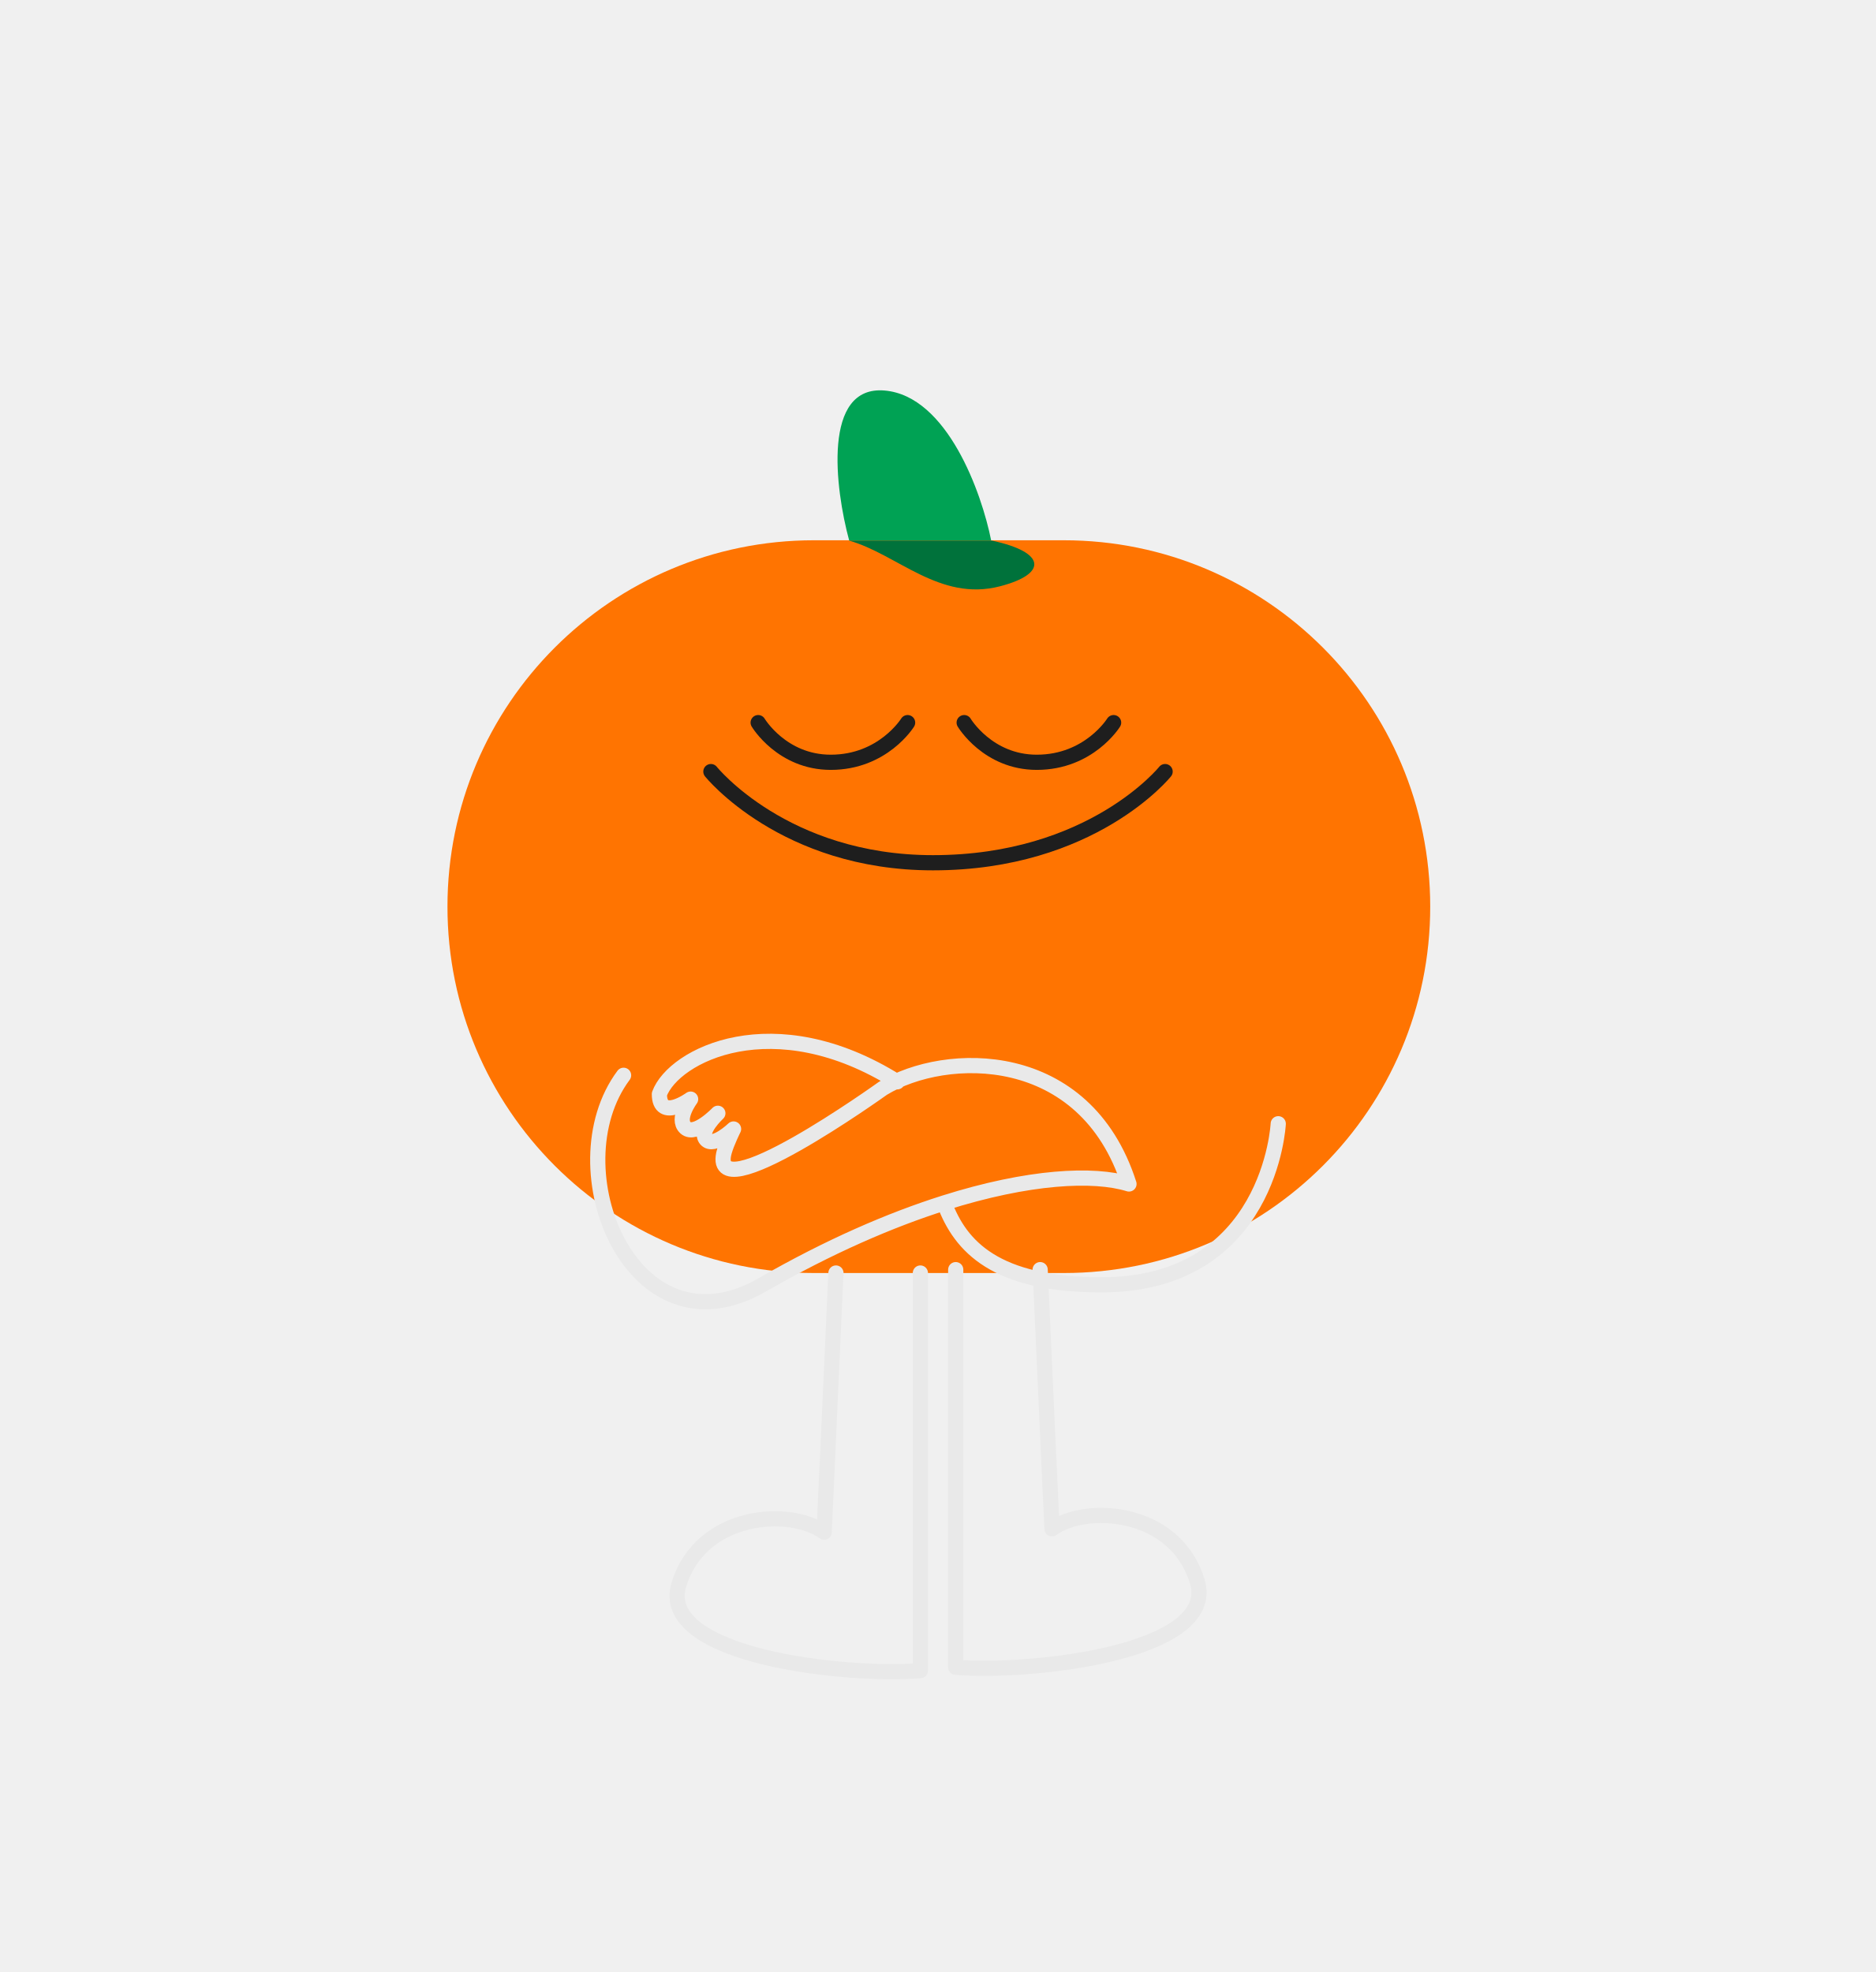
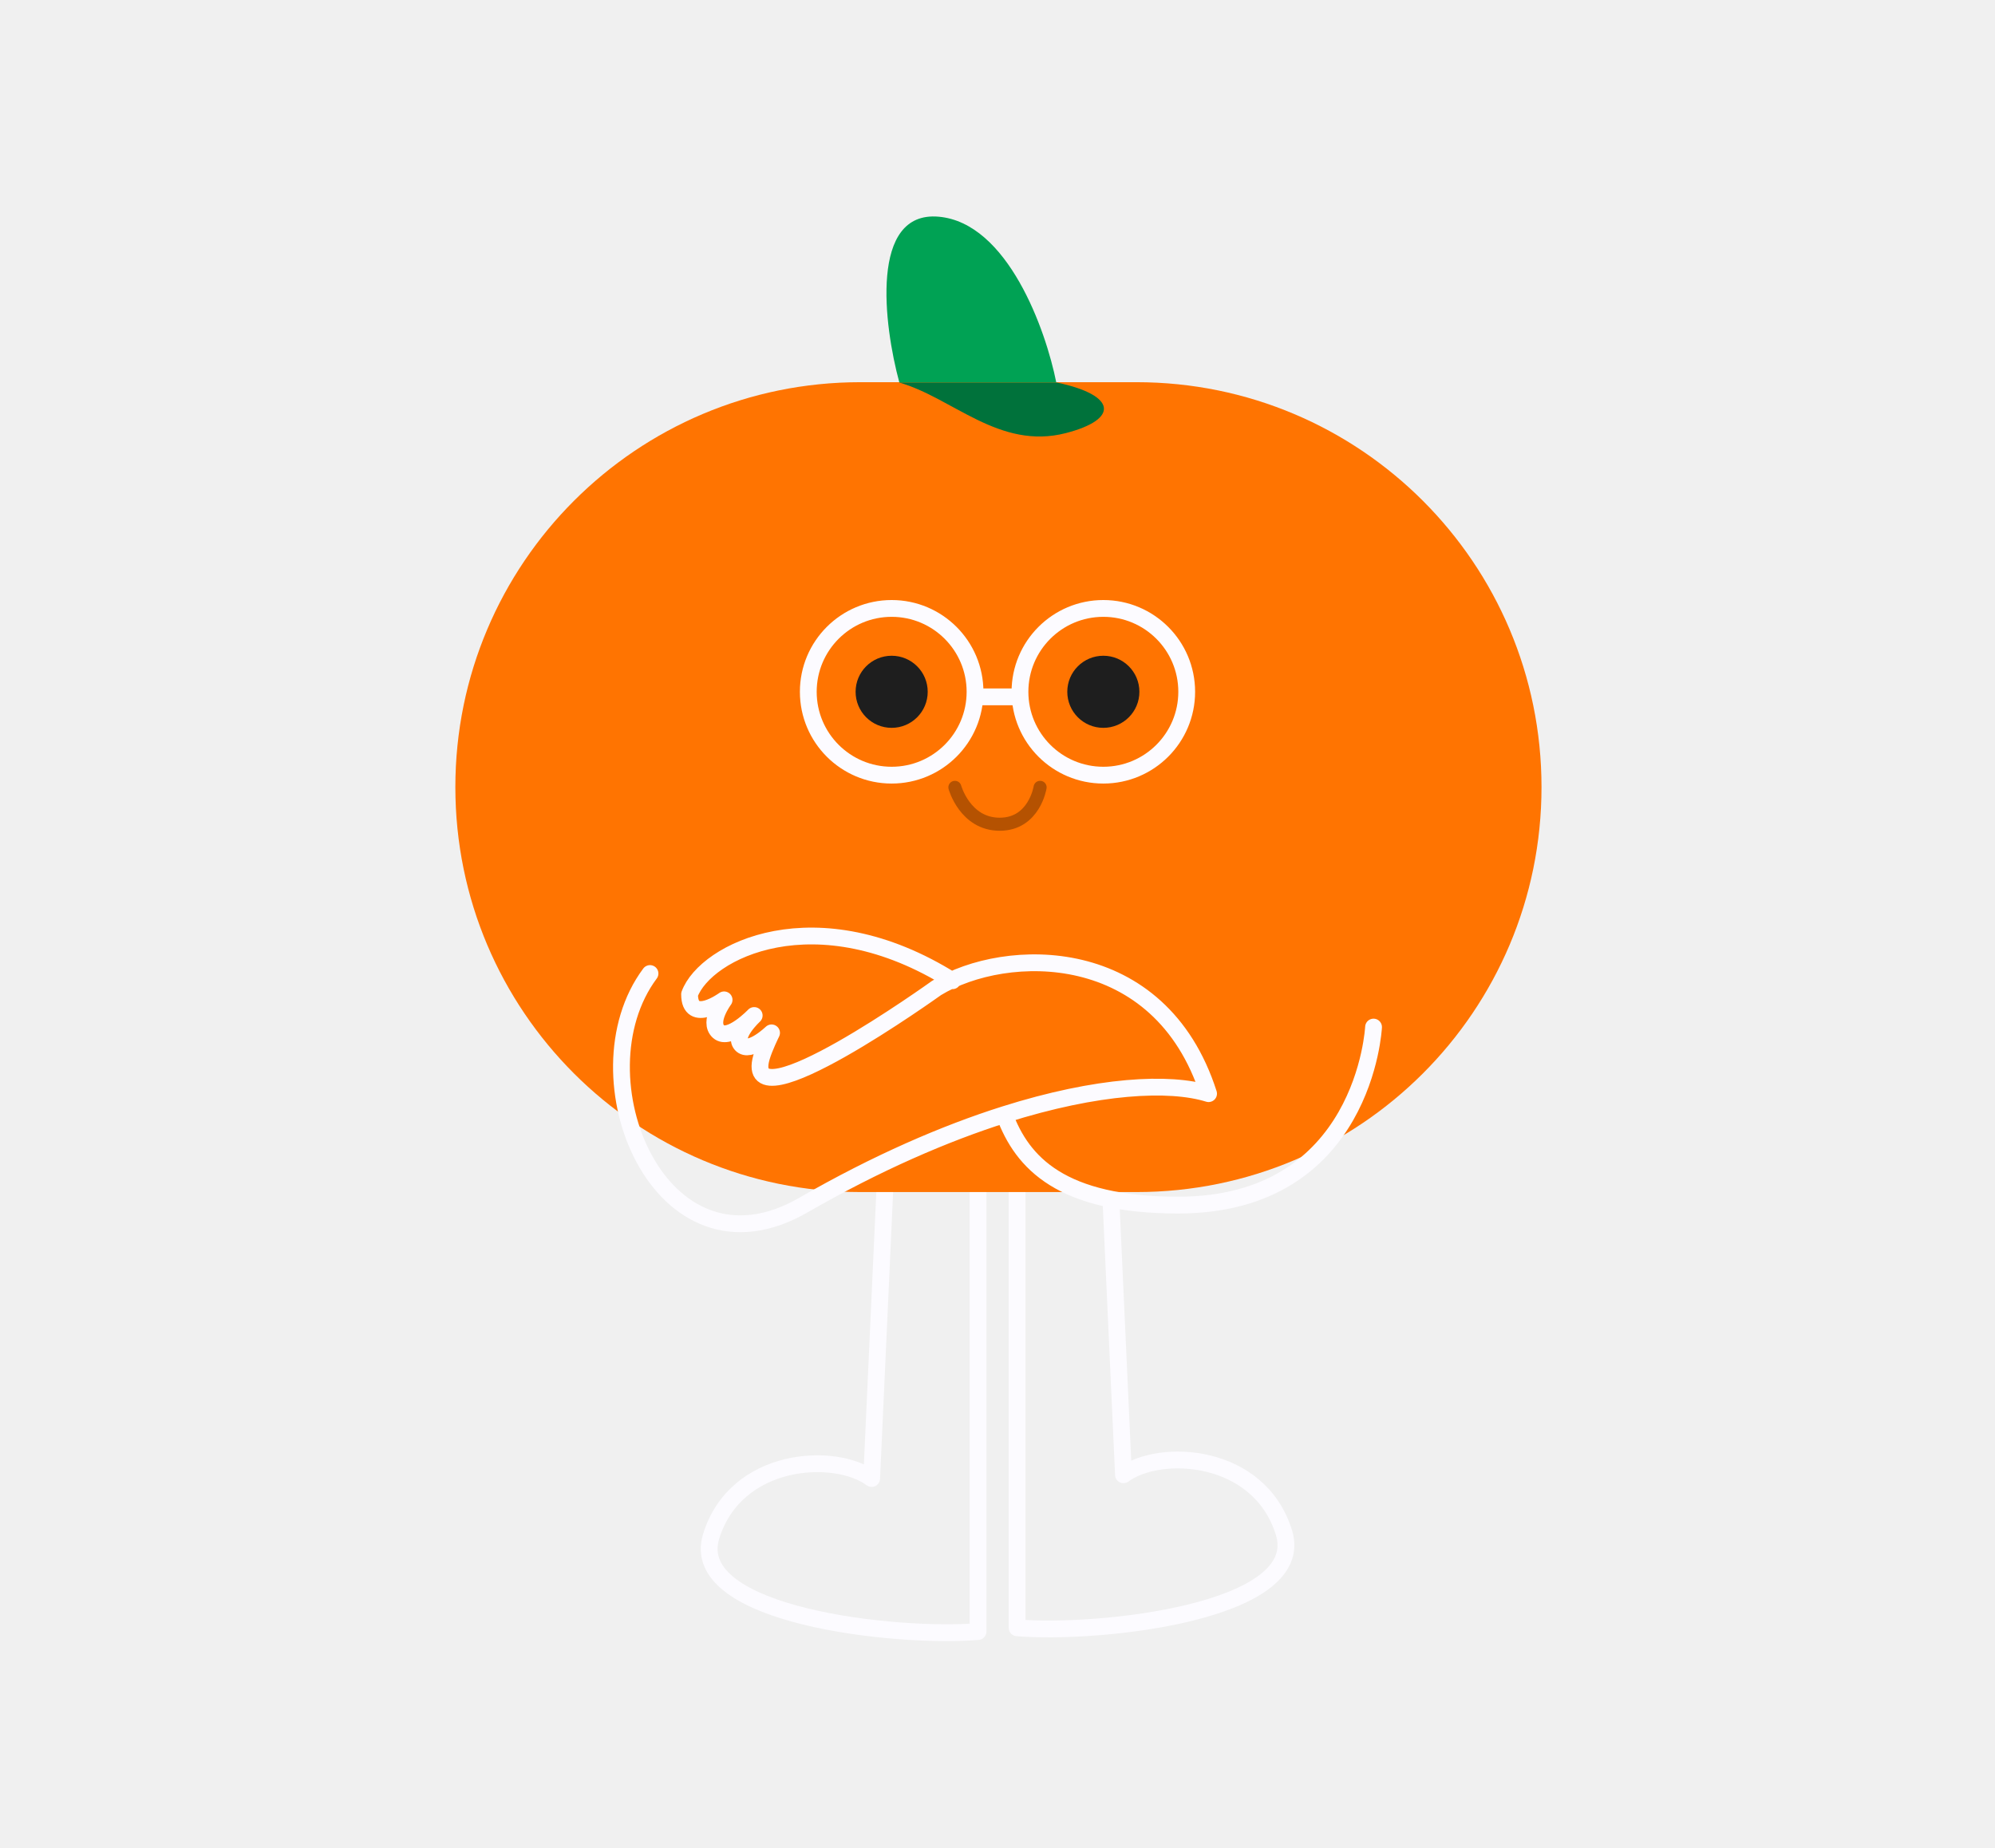
- <svg xmlns="http://www.w3.org/2000/svg" width="1111" height="1168" viewBox="0 0 1111 1168" fill="none">
-   <g clip-path="url(#clip0_679_154)">
-     <rect x="265" y="320" width="582" height="434" rx="217" fill="#FF7401" />
-     <path d="M615.999 752L622.999 905.5C642.666 891 695.799 893.7 708.999 936.5C722.199 979.3 608.999 991.167 565.999 987.5V752" stroke="#E9E9E9" stroke-width="9" stroke-linecap="round" stroke-linejoin="round" />
-     <path d="M495.064 754L488.063 907.5C468.397 893 415.264 895.7 402.064 938.5C388.864 981.3 502.064 993.167 545.064 989.5V754" stroke="#E9E9E9" stroke-width="9" stroke-linecap="round" stroke-linejoin="round" />
-     <path d="M523.933 231.311C486.934 228.079 494.502 289.215 502.911 320.188H587C581.394 291.909 560.933 234.543 523.933 231.311Z" fill="#00A254" />
-     <path d="M592.102 347.285C620.488 339.961 619.635 327.062 587.469 320.21L502.892 320.21C531.325 328.248 556.443 356.485 592.102 347.285Z" fill="#00723B" />
-     <path d="M757 665.584C757 665.584 752.348 760.986 652.321 760.986C589.768 760.986 568.773 738.48 559.191 712.487M369.298 636.886C328.202 691.956 374.725 805.196 451.491 760.986C491.004 738.23 527.423 722.543 559.191 712.487C609.234 696.646 647.735 694.779 668.604 701.263C642.55 619.978 560 622 522.828 644.642C522.828 644.642 418.169 719.782 429.004 681.872C430.534 676.518 434.432 668.687 434.432 668.687C434.432 668.687 422.669 679.98 418.148 674.892C413.737 669.926 425.127 659.379 425.127 659.379C425.127 659.379 411.854 673.241 406 668C400.207 662.813 409 651 409 651C409 651 390.5 664.5 390.5 648C398.94 624.999 458.118 594.796 531.357 640.764" stroke="#E9E9E9" stroke-width="9" stroke-linecap="round" stroke-linejoin="round" />
-     <path d="M421 457C421 457 464.353 511 552.5 511C646.752 511 690 457 690 457" stroke="#1E1E1E" stroke-width="9" stroke-linecap="round" stroke-linejoin="round" />
-     <path d="M449 428C449 428 463 451.5 492 451.5C523.008 451.5 537.5 428 537.5 428" stroke="#1E1E1E" stroke-width="9" stroke-linecap="round" stroke-linejoin="round" />
-     <path d="M571 428C571 428 585 451.5 614 451.5C645.008 451.5 659.5 428 659.5 428" stroke="#1E1E1E" stroke-width="9" stroke-linecap="round" stroke-linejoin="round" />
+ <svg xmlns="http://www.w3.org/2000/svg" width="1069" height="990" viewBox="0 0 1069 990" fill="none">
+   <g clip-path="url(#clip0_709_43)">
+     <path d="M594.999 636.812L601.999 790.312C621.666 775.812 674.799 778.513 687.999 821.312C701.199 864.112 587.999 875.979 544.999 872.312V636.812" stroke="#FCFBFF" stroke-width="9" stroke-linecap="round" stroke-linejoin="round" />
+     <path d="M474.064 638.812L467.063 792.312C447.397 777.812 394.264 780.513 381.064 823.312C367.864 866.112 481.064 877.979 524.064 874.312V638.812" stroke="#FCFBFF" stroke-width="9" stroke-linecap="round" stroke-linejoin="round" />
+     <rect x="244" y="204.812" width="582" height="434" rx="217" fill="#FF7401" />
+     <path d="M502.933 116.123C465.934 112.891 473.502 174.028 481.911 205H566C560.394 176.721 539.933 119.355 502.933 116.123Z" fill="#00A254" />
+     <path d="M571.102 232.097C599.488 224.774 598.635 211.874 566.469 205.022L481.892 205.023C510.325 213.061 535.443 241.297 571.102 232.097Z" fill="#00723B" />
+     <path d="M736 550.397C736 550.397 731.348 645.798 631.321 645.798C568.768 645.798 547.773 623.292 538.191 597.299M348.298 521.699C307.202 576.768 353.725 690.009 430.491 645.798C470.004 623.042 506.423 607.355 538.191 597.299C588.234 581.459 626.735 579.591 647.604 586.075C621.55 504.79 539 506.813 501.828 529.455C501.828 529.455 397.169 604.595 408.004 566.685C409.534 561.33 413.432 553.499 413.432 553.499C413.432 553.499 401.669 564.792 397.148 559.704C392.737 554.738 404.127 544.192 404.127 544.192C404.127 544.192 390.854 558.054 385 552.812C379.207 547.626 388 535.812 388 535.812C388 535.812 369.5 549.312 369.5 532.812C377.94 509.812 437.118 479.609 510.357 525.577" stroke="#FCFBFF" stroke-width="9" stroke-linecap="round" stroke-linejoin="round" />
+     <path d="M511.673 421.93C511.673 421.93 517.119 441.695 535.676 441.695C554.234 441.695 557.326 421.93 557.326 421.93" stroke="#B55201" stroke-width="7" stroke-linecap="round" />
+     <circle cx="591.214" cy="370.725" r="19.32" fill="#1E1E1E" />
+     <circle cx="477.786" cy="370.725" r="19.32" fill="#1E1E1E" />
+     <circle cx="591.214" cy="370.725" r="44.673" stroke="#FCFBFF" stroke-width="9" stroke-linecap="round" stroke-linejoin="round" />
+     <circle cx="477.786" cy="370.725" r="44.673" stroke="#FCFBFF" stroke-width="9" stroke-linecap="round" stroke-linejoin="round" />
+     <path d="M526.577 373.435H545.243" stroke="#FCFBFF" stroke-width="9" stroke-linecap="round" stroke-linejoin="round" />
  </g>
  <defs>
-     <clipPath id="clip0_679_154">
-       <rect width="1111" height="1168" fill="white" />
+     <clipPath id="clip0_709_43">
+       <rect width="1069" height="990" fill="white" />
    </clipPath>
  </defs>
</svg>
